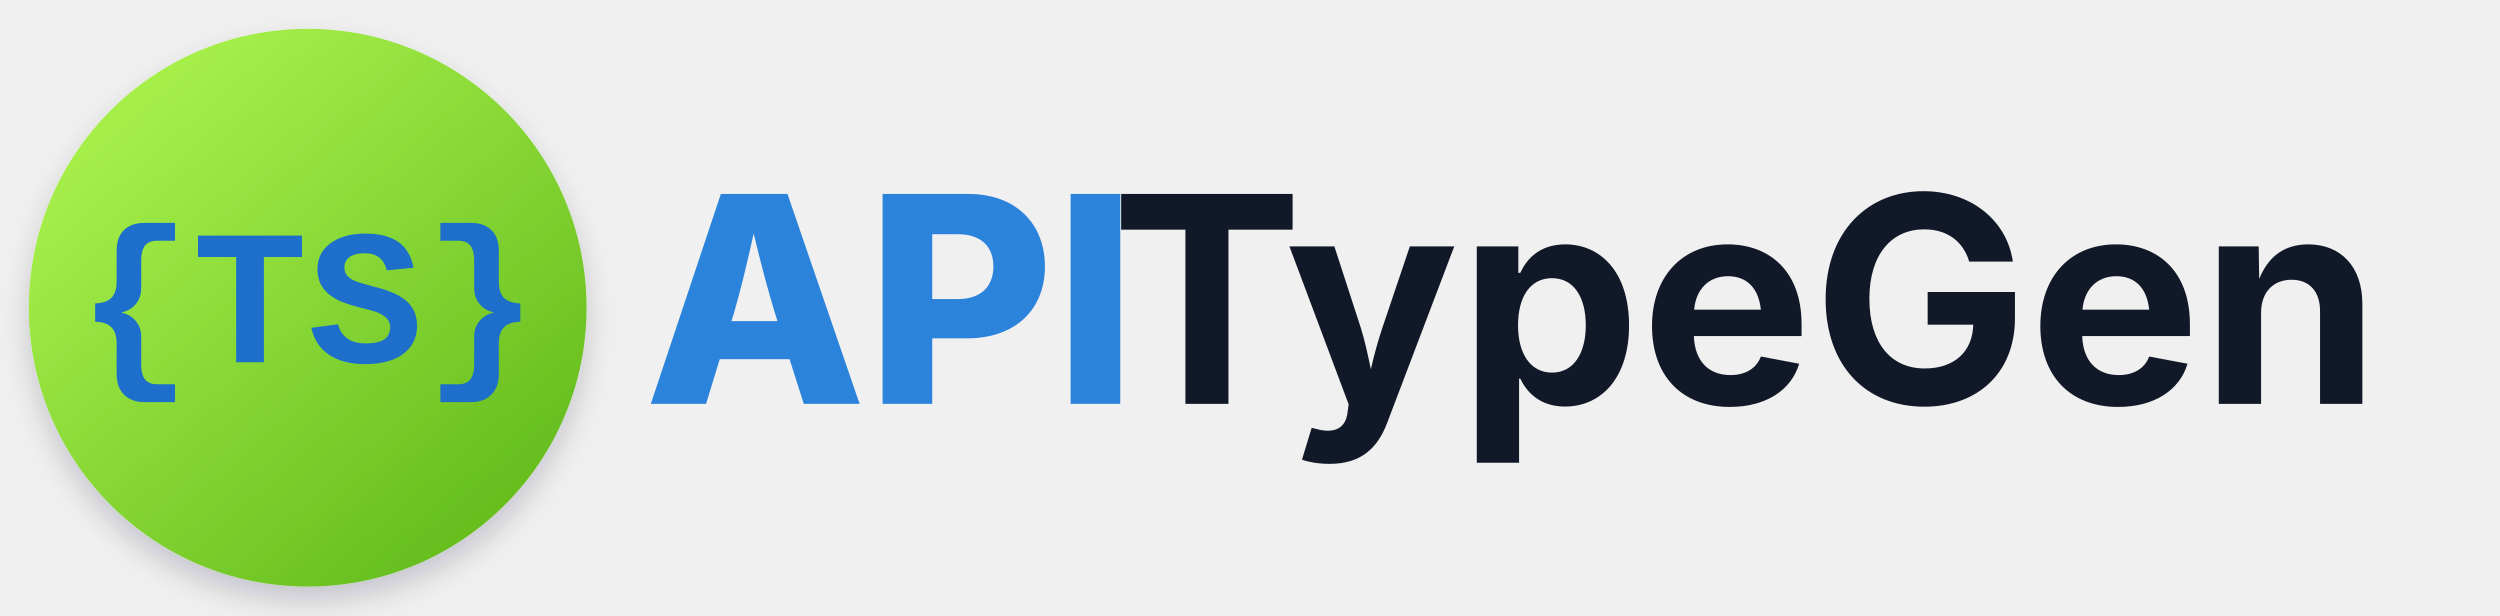
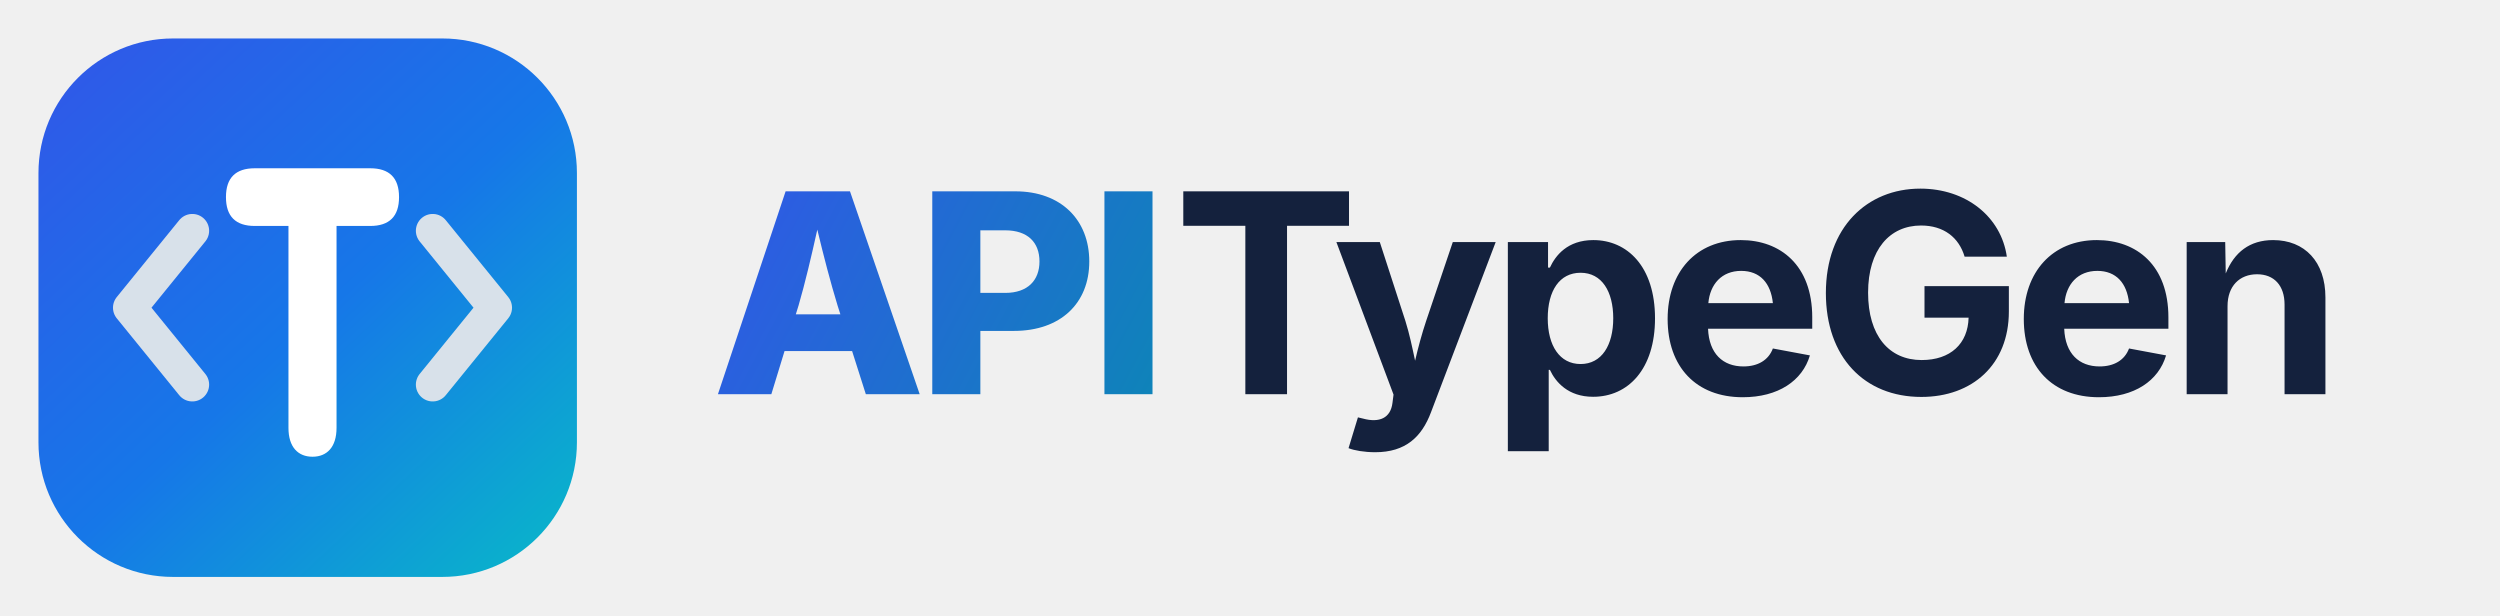
- <svg xmlns="http://www.w3.org/2000/svg" width="520" height="128" viewBox="0 0 520 128" role="img" aria-label="APITypeGen logo with text">
+ <svg xmlns="http://www.w3.org/2000/svg" width="520" height="128" viewBox="0 0 520 128" role="img" aria-labelledby="title description">
  <defs>
-     <linearGradient id="swaggerCircleText" x1="28" y1="22" x2="102" y2="106" gradientUnits="userSpaceOnUse">
-       <stop offset="0" stop-color="#a6ef4a" />
-       <stop offset="1" stop-color="#67be1f" />
+     <linearGradient id="brand-full" x1="12" y1="8" x2="116" y2="120" gradientUnits="userSpaceOnUse">
+       <stop stop-color="#3157E8" />
+       <stop offset="0.52" stop-color="#1677E8" />
+       <stop offset="1" stop-color="#09B7C9" />
    </linearGradient>
-     <filter id="shadowText" x="-30%" y="-30%" width="160%" height="160%">
-       <feDropShadow dx="0" dy="3" stdDeviation="3" flood-color="#0b1728" flood-opacity="0.18" />
-     </filter>
+     <linearGradient id="wordmark" x1="150" y1="34" x2="260" y2="92" gradientUnits="userSpaceOnUse">
+       <stop stop-color="#3157E8" />
+       <stop offset="1" stop-color="#078DAF" />
+     </linearGradient>
  </defs>
-   <g transform="translate(0 0)">
-     <g filter="url(#shadowText)">
-       <circle cx="64" cy="64" r="58" fill="url(#swaggerCircleText)" />
-     </g>
-     <text x="64" y="64" text-anchor="middle" dominant-baseline="middle" font-size="40" font-family="'JetBrains Mono', 'SFMono-Regular', Menlo, Monaco, Consolas, 'Courier New', monospace" font-weight="800" fill="#1d6fcb">{TS}</text>
-   </g>
-   <text x="134" y="84" font-size="60" font-family="Segoe UI, Inter, Helvetica, Arial, sans-serif" font-weight="800" fill="#2b83dc">API</text>
-   <text x="231" y="84" font-size="60" font-family="Segoe UI, Inter, Helvetica, Arial, sans-serif" font-weight="700" fill="#111827">TypeGen</text>
+   <rect x="8" y="8" width="112" height="112" rx="28" fill="url(#brand-full)" />
+   <path d="M40 48L27 64L40 80M90 48L103 64L90 80" fill="none" stroke="#D8E1EA" stroke-width="7" stroke-linecap="round" stroke-linejoin="round" />
+   <path d="M53 35H77C81 35 83 37 83 41C83 45 81 47 77 47H70V89C70 93 68 95 65 95C62 95 60 93 60 89V47H53C49 47 47 45 47 41C47 37 49 35 53 35Z" fill="#FFFFFF" />
+   <text x="148" y="82" fill="url(#wordmark)" font-family="Inter, ui-sans-serif, -apple-system, BlinkMacSystemFont, 'Segoe UI', sans-serif" font-size="58" font-weight="800" letter-spacing="-2">API</text>
+   <text x="244" y="82" fill="#14213D" font-family="Inter, ui-sans-serif, -apple-system, BlinkMacSystemFont, 'Segoe UI', sans-serif" font-size="58" font-weight="720" letter-spacing="-2">TypeGen</text>
</svg>
